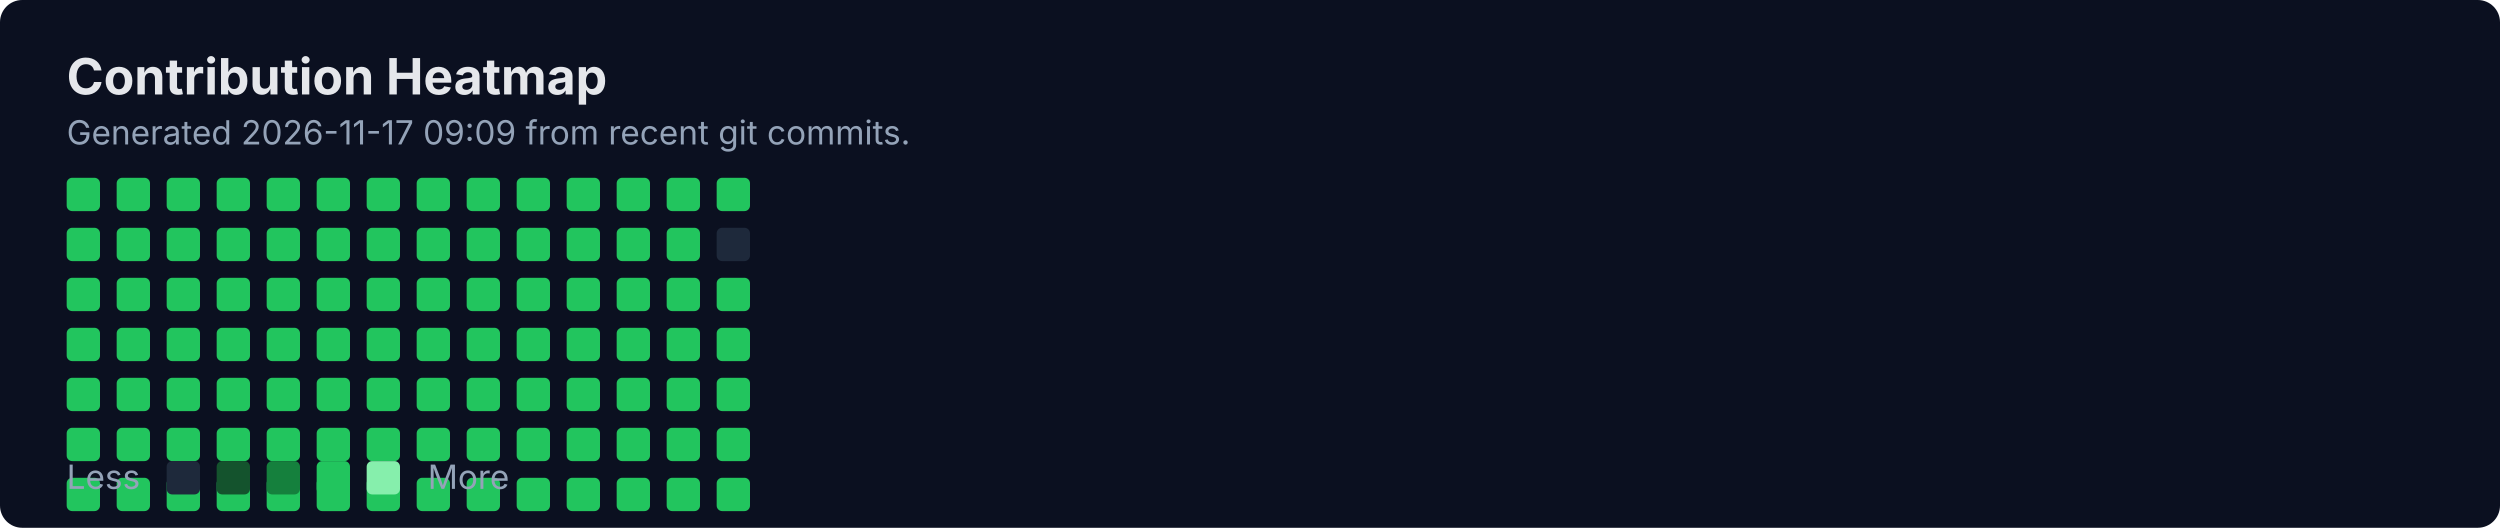
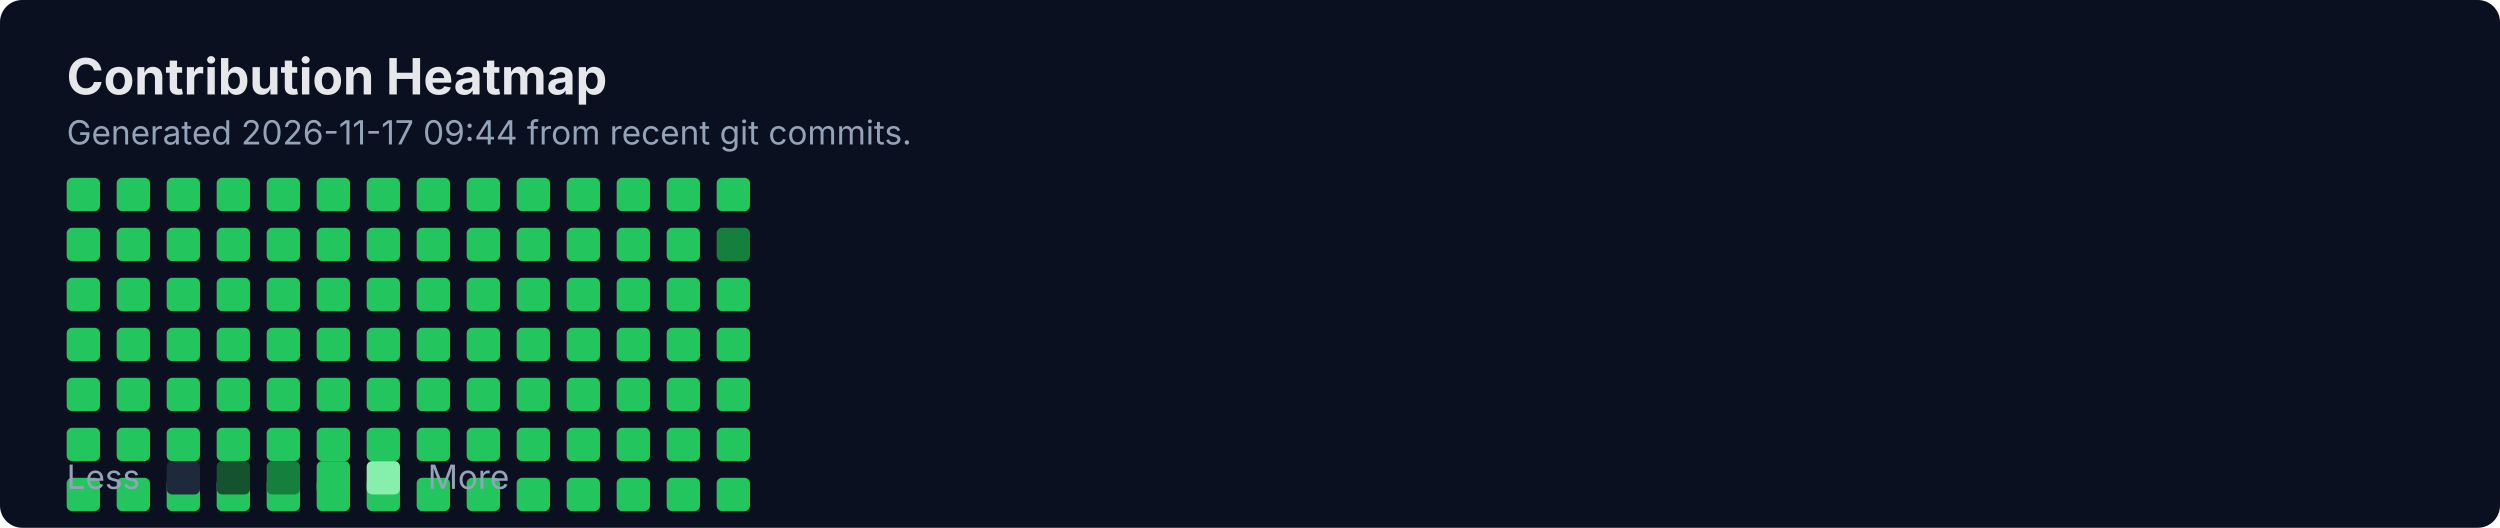
<svg xmlns="http://www.w3.org/2000/svg" width="900" height="190" viewBox="0 0 900 190" fill="none" role="img" aria-labelledby="title">
  <rect width="900" height="190" rx="8" fill="#0B1020" />
  <text x="24" y="34" fill="#E5E7EB" font-family="Inter, Segoe UI, Arial" font-size="18" font-weight="700">Contribution Heatmap</text>
-   <text x="24" y="52" fill="#94A3B8" font-family="Inter, Segoe UI, Arial" font-size="12">Generated 2026-11-17 09:09 from recent git commits.</text>
+   <text x="24" y="52" fill="#94A3B8" font-family="Inter, Segoe UI, Arial" font-size="12">Generated 2026-11-17 09:44 from recent git commits.</text>
  <rect x="24" y="100" width="12" height="12" rx="2" fill="#22C55E" />
  <rect x="24" y="118" width="12" height="12" rx="2" fill="#22C55E" />
  <rect x="24" y="136" width="12" height="12" rx="2" fill="#22C55E" />
  <rect x="24" y="154" width="12" height="12" rx="2" fill="#22C55E" />
  <rect x="24" y="172" width="12" height="12" rx="2" fill="#22C55E" />
  <rect x="24" y="64" width="12" height="12" rx="2" fill="#22C55E" />
  <rect x="24" y="82" width="12" height="12" rx="2" fill="#22C55E" />
  <rect x="42" y="100" width="12" height="12" rx="2" fill="#22C55E" />
  <rect x="42" y="118" width="12" height="12" rx="2" fill="#22C55E" />
  <rect x="42" y="136" width="12" height="12" rx="2" fill="#22C55E" />
  <rect x="42" y="154" width="12" height="12" rx="2" fill="#22C55E" />
  <rect x="42" y="172" width="12" height="12" rx="2" fill="#22C55E" />
  <rect x="42" y="64" width="12" height="12" rx="2" fill="#22C55E" />
  <rect x="42" y="82" width="12" height="12" rx="2" fill="#22C55E" />
  <rect x="60" y="100" width="12" height="12" rx="2" fill="#22C55E" />
  <rect x="60" y="118" width="12" height="12" rx="2" fill="#22C55E" />
  <rect x="60" y="136" width="12" height="12" rx="2" fill="#22C55E" />
  <rect x="60" y="154" width="12" height="12" rx="2" fill="#22C55E" />
  <rect x="60" y="172" width="12" height="12" rx="2" fill="#22C55E" />
  <rect x="60" y="64" width="12" height="12" rx="2" fill="#22C55E" />
  <rect x="60" y="82" width="12" height="12" rx="2" fill="#22C55E" />
  <rect x="78" y="100" width="12" height="12" rx="2" fill="#22C55E" />
  <rect x="78" y="118" width="12" height="12" rx="2" fill="#22C55E" />
  <rect x="78" y="136" width="12" height="12" rx="2" fill="#22C55E" />
  <rect x="78" y="154" width="12" height="12" rx="2" fill="#22C55E" />
  <rect x="78" y="172" width="12" height="12" rx="2" fill="#22C55E" />
  <rect x="78" y="64" width="12" height="12" rx="2" fill="#22C55E" />
  <rect x="78" y="82" width="12" height="12" rx="2" fill="#22C55E" />
  <rect x="96" y="100" width="12" height="12" rx="2" fill="#22C55E" />
  <rect x="96" y="118" width="12" height="12" rx="2" fill="#22C55E" />
  <rect x="96" y="136" width="12" height="12" rx="2" fill="#22C55E" />
  <rect x="96" y="154" width="12" height="12" rx="2" fill="#22C55E" />
  <rect x="96" y="172" width="12" height="12" rx="2" fill="#22C55E" />
  <rect x="96" y="64" width="12" height="12" rx="2" fill="#22C55E" />
  <rect x="96" y="82" width="12" height="12" rx="2" fill="#22C55E" />
  <rect x="114" y="100" width="12" height="12" rx="2" fill="#22C55E" />
  <rect x="114" y="118" width="12" height="12" rx="2" fill="#22C55E" />
  <rect x="114" y="136" width="12" height="12" rx="2" fill="#22C55E" />
  <rect x="114" y="154" width="12" height="12" rx="2" fill="#22C55E" />
  <rect x="114" y="172" width="12" height="12" rx="2" fill="#22C55E" />
  <rect x="114" y="64" width="12" height="12" rx="2" fill="#22C55E" />
  <rect x="114" y="82" width="12" height="12" rx="2" fill="#22C55E" />
  <rect x="132" y="100" width="12" height="12" rx="2" fill="#22C55E" />
  <rect x="132" y="118" width="12" height="12" rx="2" fill="#22C55E" />
  <rect x="132" y="136" width="12" height="12" rx="2" fill="#22C55E" />
  <rect x="132" y="154" width="12" height="12" rx="2" fill="#22C55E" />
  <rect x="132" y="172" width="12" height="12" rx="2" fill="#22C55E" />
  <rect x="132" y="64" width="12" height="12" rx="2" fill="#22C55E" />
  <rect x="132" y="82" width="12" height="12" rx="2" fill="#22C55E" />
  <rect x="150" y="100" width="12" height="12" rx="2" fill="#22C55E" />
  <rect x="150" y="118" width="12" height="12" rx="2" fill="#22C55E" />
  <rect x="150" y="136" width="12" height="12" rx="2" fill="#22C55E" />
  <rect x="150" y="154" width="12" height="12" rx="2" fill="#22C55E" />
  <rect x="150" y="172" width="12" height="12" rx="2" fill="#22C55E" />
  <rect x="150" y="64" width="12" height="12" rx="2" fill="#22C55E" />
  <rect x="150" y="82" width="12" height="12" rx="2" fill="#22C55E" />
  <rect x="168" y="100" width="12" height="12" rx="2" fill="#22C55E" />
  <rect x="168" y="118" width="12" height="12" rx="2" fill="#22C55E" />
  <rect x="168" y="136" width="12" height="12" rx="2" fill="#22C55E" />
  <rect x="168" y="154" width="12" height="12" rx="2" fill="#22C55E" />
  <rect x="168" y="172" width="12" height="12" rx="2" fill="#22C55E" />
  <rect x="168" y="64" width="12" height="12" rx="2" fill="#22C55E" />
  <rect x="168" y="82" width="12" height="12" rx="2" fill="#22C55E" />
  <rect x="186" y="100" width="12" height="12" rx="2" fill="#22C55E" />
  <rect x="186" y="118" width="12" height="12" rx="2" fill="#22C55E" />
  <rect x="186" y="136" width="12" height="12" rx="2" fill="#22C55E" />
  <rect x="186" y="154" width="12" height="12" rx="2" fill="#22C55E" />
  <rect x="186" y="172" width="12" height="12" rx="2" fill="#22C55E" />
  <rect x="186" y="64" width="12" height="12" rx="2" fill="#22C55E" />
  <rect x="186" y="82" width="12" height="12" rx="2" fill="#22C55E" />
  <rect x="204" y="100" width="12" height="12" rx="2" fill="#22C55E" />
  <rect x="204" y="118" width="12" height="12" rx="2" fill="#22C55E" />
  <rect x="204" y="136" width="12" height="12" rx="2" fill="#22C55E" />
  <rect x="204" y="154" width="12" height="12" rx="2" fill="#22C55E" />
  <rect x="204" y="172" width="12" height="12" rx="2" fill="#22C55E" />
  <rect x="204" y="64" width="12" height="12" rx="2" fill="#22C55E" />
  <rect x="204" y="82" width="12" height="12" rx="2" fill="#22C55E" />
  <rect x="222" y="100" width="12" height="12" rx="2" fill="#22C55E" />
  <rect x="222" y="118" width="12" height="12" rx="2" fill="#22C55E" />
  <rect x="222" y="136" width="12" height="12" rx="2" fill="#22C55E" />
  <rect x="222" y="154" width="12" height="12" rx="2" fill="#22C55E" />
  <rect x="222" y="172" width="12" height="12" rx="2" fill="#22C55E" />
  <rect x="222" y="64" width="12" height="12" rx="2" fill="#22C55E" />
  <rect x="222" y="82" width="12" height="12" rx="2" fill="#22C55E" />
  <rect x="240" y="100" width="12" height="12" rx="2" fill="#22C55E" />
  <rect x="240" y="118" width="12" height="12" rx="2" fill="#22C55E" />
  <rect x="240" y="136" width="12" height="12" rx="2" fill="#22C55E" />
  <rect x="240" y="154" width="12" height="12" rx="2" fill="#22C55E" />
  <rect x="240" y="172" width="12" height="12" rx="2" fill="#22C55E" />
  <rect x="240" y="64" width="12" height="12" rx="2" fill="#22C55E" />
  <rect x="240" y="82" width="12" height="12" rx="2" fill="#22C55E" />
  <rect x="258" y="100" width="12" height="12" rx="2" fill="#22C55E" />
  <rect x="258" y="118" width="12" height="12" rx="2" fill="#22C55E" />
  <rect x="258" y="136" width="12" height="12" rx="2" fill="#22C55E" />
  <rect x="258" y="154" width="12" height="12" rx="2" fill="#22C55E" />
  <rect x="258" y="172" width="12" height="12" rx="2" fill="#22C55E" />
  <rect x="258" y="64" width="12" height="12" rx="2" fill="#22C55E" />
-   <rect x="258" y="82" width="12" height="12" rx="2" fill="#1E293B" />
+   <rect x="258" y="82" width="12" height="12" rx="2" fill="#15803D" />
  <text x="24" y="176" fill="#94A3B8" font-family="Inter, Segoe UI, Arial" font-size="12">Less</text>
  <rect x="60" y="166" width="12" height="12" rx="2" fill="#1E293B" />
  <rect x="78" y="166" width="12" height="12" rx="2" fill="#14532D" />
  <rect x="96" y="166" width="12" height="12" rx="2" fill="#15803D" />
  <rect x="114" y="166" width="12" height="12" rx="2" fill="#22C55E" />
  <rect x="132" y="166" width="12" height="12" rx="2" fill="#86EFAC" />
  <text x="154" y="176" fill="#94A3B8" font-family="Inter, Segoe UI, Arial" font-size="12">More</text>
</svg>
